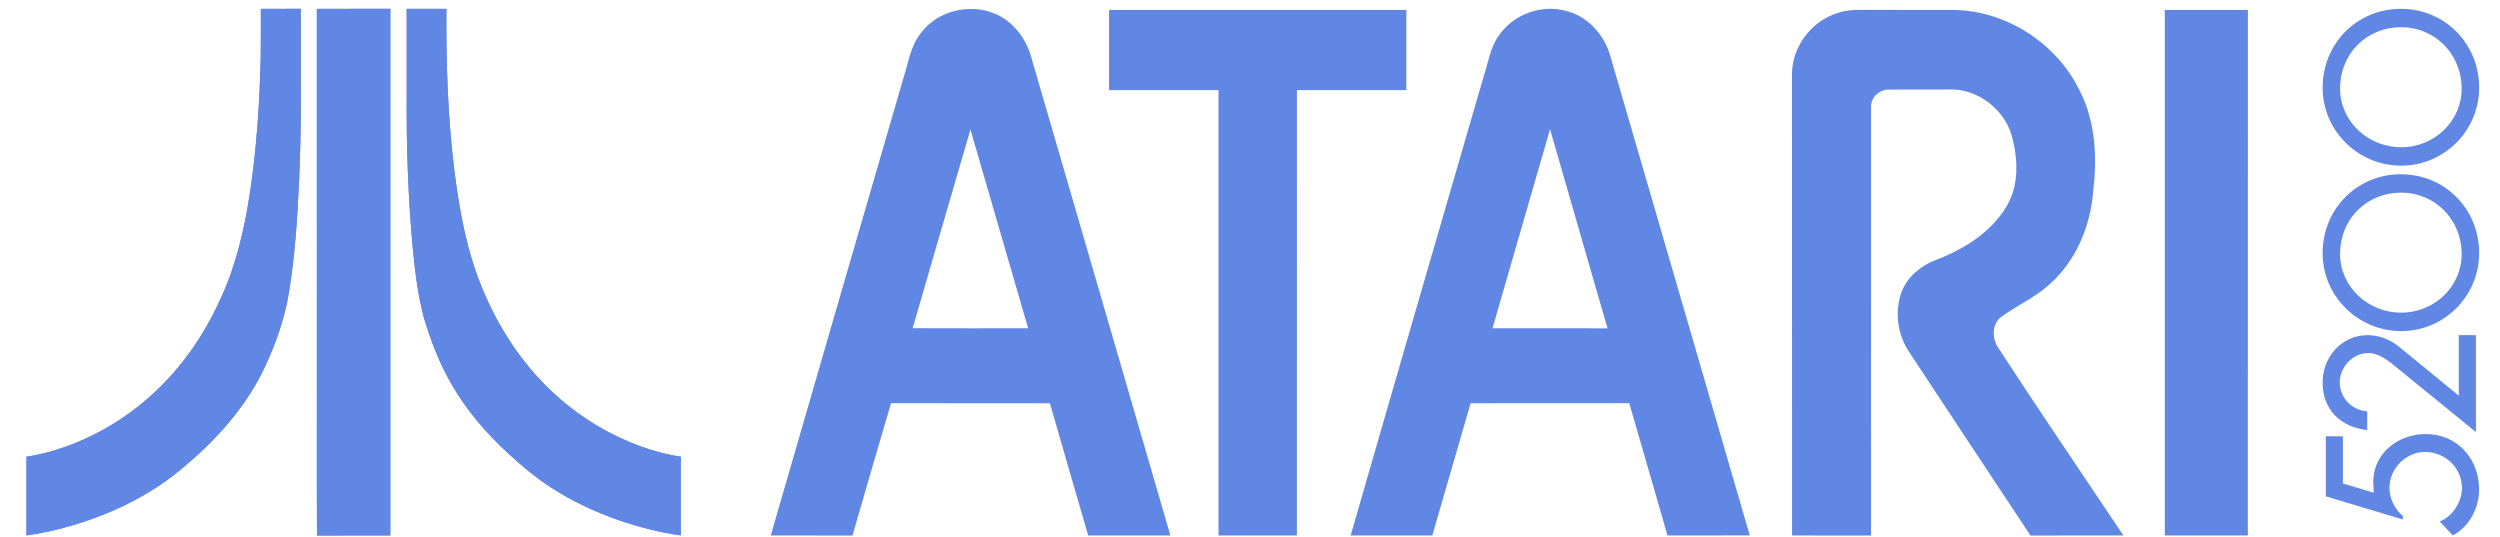
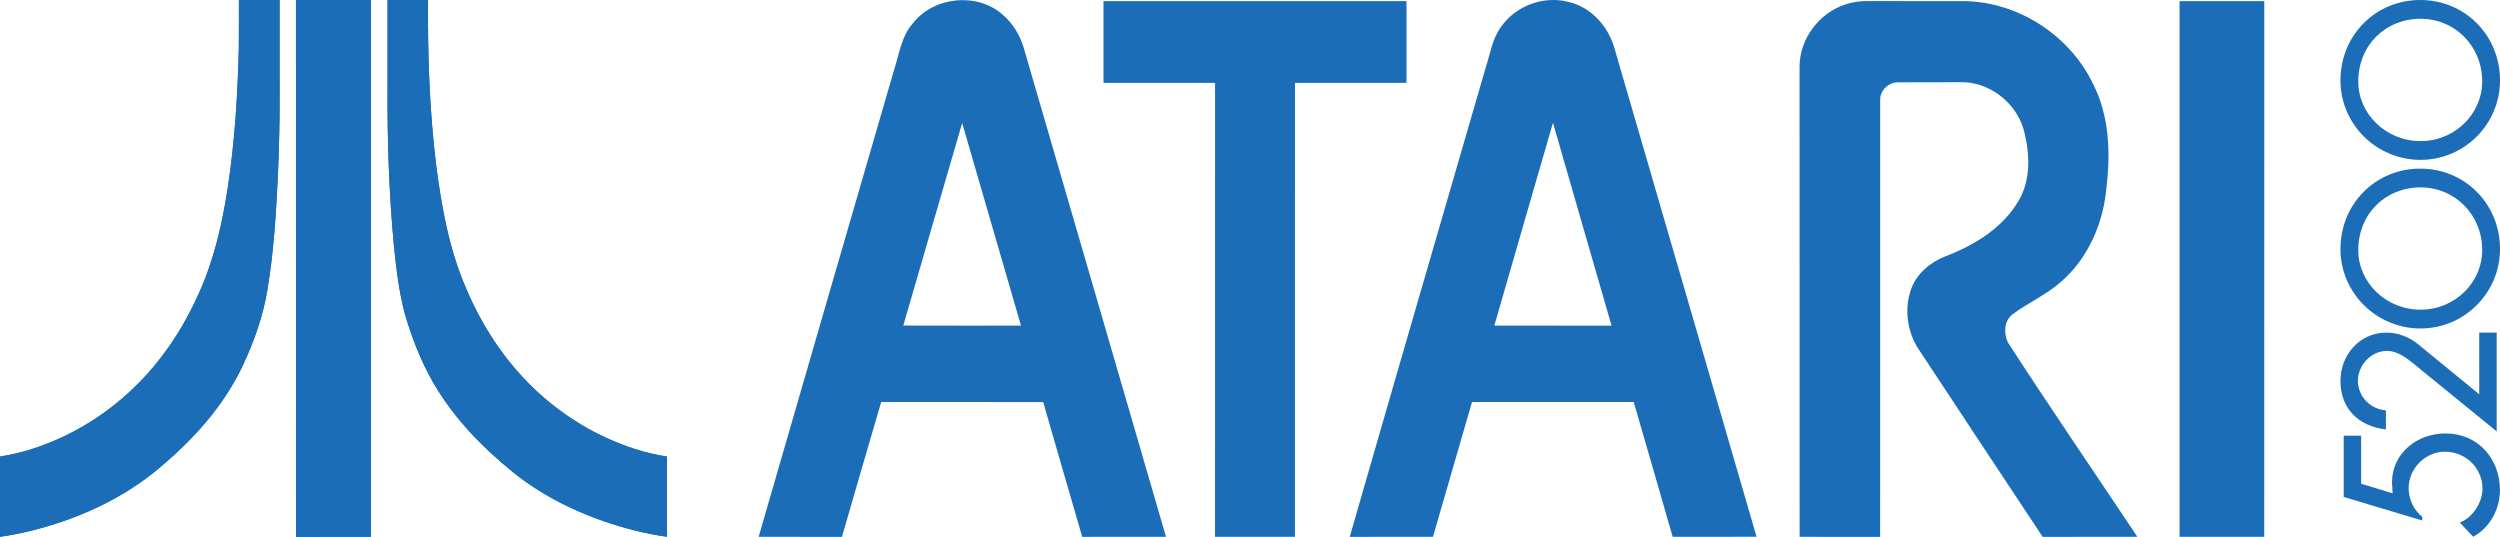
<svg xmlns="http://www.w3.org/2000/svg" version="1.1" id="Ebene_1" x="0px" y="0px" width="566.924px" height="121.752px" viewBox="0 0 566.924 121.752" enable-background="new 0 0 566.924 121.752" xml:space="preserve">
-   <defs id="defs39" />
-   <g id="g34" transform="matrix(0.9810775,0,0,0.9810775,6,1.99999)">
-     <path d="m 207.014,5.277 c 4.724,-6.043 14.501,-7.076 20.297,-2.006 2.37,1.996 4.031,4.75 4.88,7.715 10.73,36.92 21.508,73.822 32.223,110.746 -6.332,0.006 -12.667,-0.012 -18.999,0.006 -2.987,-10.18 -5.903,-20.377 -8.852,-30.564 -12.246,-0.023 -24.485,-0.006 -36.73,-0.012 -2.998,10.184 -5.958,20.379 -8.901,30.582 -6.298,-0.021 -12.596,-0.006 -18.895,-0.012 10.194,-35.221 20.4,-70.438 30.643,-105.646 1.218,-3.682 1.678,-7.799 4.334,-10.809 m 11.179,22.625 c -4.49,15.295 -8.889,30.619 -13.354,45.922 8.9,0.043 17.796,0.016 26.692,0.016 -4.453,-15.313 -8.884,-30.625 -13.338,-45.938 z" id="path4" style="fill:#6187e5" />
-     <path d="m 340.411,6.072 c 3.3,-4.787 9.68,-7.109 15.295,-5.631 5.143,1.184 9.076,5.615 10.434,10.604 10.721,36.893 21.479,73.772 32.195,110.666 -6.342,0.049 -12.68,0 -19.02,0.024 -2.949,-10.188 -5.865,-20.387 -8.837,-30.575 -12.226,0.006 -24.446,-0.021 -36.671,0.01 -2.922,10.195 -5.936,20.367 -8.855,30.563 -6.293,0.006 -12.58,-0.006 -18.873,0.006 10.188,-35.414 20.496,-70.797 30.767,-106.188 1.076,-3.194 1.493,-6.717 3.565,-9.479 m -1.543,67.768 c 8.863,0.013 17.721,0.007 26.584,0.007 C 361.042,58.5 356.56,43.176 352.167,27.832 347.741,43.17 343.274,58.494 338.868,73.84 Z" id="path6" style="fill:#6187e5" />
-     <path d="m 250.237,0.256 c 22.91,0 45.815,0 68.719,0 0,6.182 0,12.355 0,18.533 -8.438,0.006 -16.866,-0.01 -25.297,0.006 0,34.313 0.006,68.627 -0.004,102.938 -6.039,0 -12.083,0 -18.123,0 0,-34.313 -0.005,-68.625 0.005,-102.938 -8.436,-0.016 -16.866,0 -25.301,-0.006 0.001,-6.178 -0.004,-12.351 0.001,-18.533 z" id="path8" style="fill:#6187e5" />
-     <path d="m 418.474,1.01 c 1.74,-0.602 3.6,-0.807 5.438,-0.764 7.223,0.025 14.447,0.006 21.668,0.01 12.164,0.225 23.772,7.771 29.037,18.719 3.645,7.109 4.02,15.377 3.102,23.176 -0.635,8.164 -4.059,16.328 -10.334,21.741 -3.313,2.952 -7.441,4.743 -10.992,7.375 -1.947,1.481 -2.047,4.364 -1.038,6.428 9.586,14.8 19.552,29.367 29.338,44.039 -7.157,0.013 -14.315,-0.017 -21.476,0.013 -9.369,-14.074 -18.643,-28.22 -27.975,-42.313 -2.744,-4.013 -3.49,-9.324 -1.848,-13.901 1.281,-3.513 4.352,-6.08 7.77,-7.406 6.524,-2.49 12.959,-6.4 16.572,-12.559 2.75,-4.627 2.605,-10.336 1.37,-15.4 -1.45,-6.574 -7.854,-11.746 -14.625,-11.52 -4.683,0.031 -9.358,-0.021 -14.032,0.021 -2.117,-0.049 -4.107,1.791 -4.08,3.934 -0.023,33.047 0.01,66.096 -0.011,99.141 -6.088,-0.013 -12.168,0 -18.257,-0.007 -0.012,-35.575 0.014,-71.153 -0.012,-106.729 0.039,-6.238 4.474,-12.106 10.385,-13.998 z" id="path10" style="fill:#6187e5" />
-     <path d="m 494.261,0.256 c 6.402,0 12.804,0 19.211,0 -0.006,40.496 0.014,80.986 -0.012,121.481 -6.396,-0.019 -12.797,0 -19.199,-0.006 0,-40.496 0,-80.985 0,-121.475 z" id="path12" style="fill:#6187e5" />
-     <path d="m 54.173,0.008 c 3.076,-0.01 6.153,0 9.229,-0.008 0.013,7.234 0,14.469 0.005,21.701 0.032,6.039 -0.139,12.076 -0.389,18.107 -0.412,8.711 -0.957,17.439 -2.4,26.05 -0.991,5.937 -3.044,11.662 -5.592,17.099 -4.156,8.76 -10.686,16.172 -18.027,22.405 -6.567,5.779 -14.405,9.986 -22.649,12.834 -4.664,1.604 -9.463,2.845 -14.35,3.533 0.005,-6.065 0.005,-12.138 0,-18.203 5.883,-0.883 11.538,-2.971 16.791,-5.729 6.233,-3.295 11.844,-7.729 16.566,-12.953 4.877,-5.395 8.764,-11.641 11.714,-18.271 3.474,-7.625 5.333,-15.861 6.597,-24.109 1.584,-10.482 2.244,-21.088 2.489,-31.684 0.035,-3.592 0.005,-7.184 0.016,-10.772 z" id="path14" style="fill:#6187e5" />
-     <path d="m 67.116,0.02 c 5.662,-0.037 11.328,-0.006 16.992,-0.016 0.002,40.574 0.002,81.149 0,121.728 -5.65,0.013 -11.303,-0.026 -16.953,0.021 C 67.083,108.815 67.145,95.874 67.125,82.939 67.118,55.295 67.136,27.658 67.116,0.02 Z" id="path16" style="fill:#6187e5" />
-     <path d="m 87.888,0.004 c 3.06,-0.002 6.118,-0.008 9.176,0.002 -0.099,12.371 0.322,24.766 1.797,37.057 1.207,9.547 2.909,19.164 6.711,28.059 3.604,8.605 8.801,16.604 15.572,23.051 6.466,6.166 14.302,10.906 22.815,13.635 2.375,0.76 4.805,1.355 7.274,1.715 -0.003,6.064 -0.006,12.129 0,18.191 -4.852,-0.658 -9.61,-1.908 -14.24,-3.482 -5.514,-1.918 -10.847,-4.4 -15.745,-7.588 -3.576,-2.301 -6.828,-5.053 -9.952,-7.924 -5.149,-4.748 -9.758,-10.146 -13.219,-16.256 -2.708,-4.758 -4.683,-9.9 -6.23,-15.145 C 90.429,66.048 89.824,60.602 89.274,55.184 88.21,43.475 87.812,31.707 87.888,19.954 c 0,-6.649 -0.002,-13.302 0,-19.95 z" id="path18" style="fill:#6187e5" />
-     <path d="m 54.173,0.008 c -0.01,3.588 0.02,7.18 -0.016,10.77 -0.245,10.596 -0.904,21.201 -2.489,31.684 -1.264,8.248 -3.124,16.484 -6.597,24.109 -2.95,6.635 -6.837,12.879 -11.714,18.271 -4.722,5.229 -10.333,9.658 -16.566,12.953 -5.253,2.764 -10.908,4.85 -16.791,5.73 0.005,6.065 0.005,12.138 0,18.203 4.887,-0.688 9.686,-1.929 14.35,-3.532 8.244,-2.849 16.082,-7.056 22.649,-12.835 7.341,-6.233 13.871,-13.646 18.027,-22.405 2.547,-5.437 4.601,-11.162 5.592,-17.099 1.443,-8.61 1.989,-17.339 2.4,-26.05 C 63.268,33.776 63.439,27.739 63.407,21.7 63.402,14.469 63.415,7.234 63.402,0 60.325,0.008 57.249,-0.002 54.173,0.008" id="path20" style="fill:#6187e5" />
-     <path d="m 67.116,0.02 c 0.02,27.641 0.002,55.275 0.01,82.917 0.02,12.938 -0.042,25.879 0.03,38.815 5.65,-0.051 11.302,-0.012 16.953,-0.021 0.002,-40.574 0.002,-81.15 0,-121.729 -5.665,0.012 -11.331,-0.02 -16.993,0.018" id="path22" style="fill:#6187e5" />
-     <path d="m 87.888,0.004 c -0.002,6.648 0,13.301 0,19.949 -0.076,11.754 0.322,23.521 1.386,35.23 0.55,5.418 1.155,10.863 2.573,16.134 1.547,5.244 3.522,10.388 6.23,15.146 3.46,6.108 8.07,11.509 13.219,16.256 3.124,2.871 6.376,5.623 9.952,7.923 4.898,3.188 10.231,5.672 15.745,7.59 4.63,1.574 9.388,2.824 14.24,3.481 -0.006,-6.063 -0.003,-12.127 0,-18.19 -2.47,-0.358 -4.899,-0.955 -7.274,-1.715 -8.513,-2.729 -16.35,-7.47 -22.815,-13.636 C 114.373,81.726 109.177,73.728 105.572,65.121 101.77,56.226 100.068,46.609 98.861,37.06 97.386,24.771 96.965,12.376 97.064,0.005 94.007,-0.004 90.948,0.002 87.888,0.004" id="path24" style="fill:#6187e5" />
-     <path d="m 535.438,109.703 7.135,2.162 -0.141,-2.439 c 0,-6.717 5.752,-11.135 12.146,-11.135 7.318,0 12.332,5.705 12.332,12.838 0,4.281 -2.254,8.562 -6.074,10.584 l -3.037,-3.223 c 2.945,-1.058 5.154,-4.601 5.154,-7.683 0,-4.692 -3.865,-8.375 -8.514,-8.375 -4.465,0 -8.236,3.815 -8.236,8.278 0,2.438 1.15,4.972 3.084,6.488 v 0.829 l -17.811,-5.338 V 98.797 h 3.957 v 10.906 z" id="path26" style="fill:#6187e5" />
-     <path d="m 562.22,75.426 h 3.955 V 97.834 L 547.538,82.647 c -1.746,-1.426 -3.91,-3.082 -6.211,-3.082 -3.636,0 -6.625,3.222 -6.625,6.81 0,3.545 2.854,6.442 6.35,6.674 v 4.324 c -6.166,-0.688 -10.309,-4.692 -10.309,-10.998 0,-5.89 4.371,-10.949 10.398,-10.949 2.576,0 5.152,0.968 7.134,2.574 l 13.94,11.412 V 75.426 Z" id="path28" style="fill:#6187e5" />
-     <path d="m 530.745,56.471 c 0,9.936 8.146,18.018 18.162,18.018 9.936,0 18.018,-8.082 18.018,-18.018 0,-10.225 -7.944,-18.234 -18.09,-18.234 -10.146,0 -18.09,8.009 -18.09,18.234 z m 18.162,-13.975 c 7.838,0 13.977,6.234 13.977,14.195 0,7.465 -6.27,13.537 -13.977,13.537 -7.787,0 -14.123,-6.07 -14.123,-13.537 0,-8.091 6.071,-14.195 14.123,-14.195 z" id="path30" style="fill:#6187e5" />
-     <path d="m 530.745,18.234 c 0,9.936 8.146,18.018 18.162,18.018 9.936,0 18.018,-8.082 18.018,-18.018 C 566.925,8.01 558.979,0 548.835,0 538.691,0 530.745,8.01 530.745,18.234 Z M 548.907,4.26 c 7.838,0 13.977,6.234 13.977,14.195 0,7.465 -6.27,13.539 -13.977,13.539 -7.787,0 -14.123,-6.074 -14.123,-13.539 0,-8.094 6.071,-14.195 14.123,-14.195 z" id="path32" style="fill:#6187e5" />
+   <defs id="defs112">
+     <linearGradient y2="128.376" x2="218.226" y1="0.376" x1="218.226" gradientUnits="userSpaceOnUse" id="SVGID_1_">
+       <stop id="stop2" style="stop-color:#F63000" offset="0" />
+       <stop id="stop4" style="stop-color:#8C0014" offset="1" />
+     </linearGradient>
+     <linearGradient y2="128.376" x2="352.207" y1="0.376" x1="352.207" gradientUnits="userSpaceOnUse" id="SVGID_2_">
+       <stop id="stop9" style="stop-color:#F63000" offset="0" />
+       <stop id="stop11" style="stop-color:#8C0014" offset="1" />
+     </linearGradient>
+     <linearGradient y2="128.256" x2="284.596" y1="0.256" x1="284.596" gradientUnits="userSpaceOnUse" id="SVGID_3_">
+       <stop id="stop16" style="stop-color:#F63000" offset="0" />
+       <stop id="stop18" style="stop-color:#8C0014" offset="1" />
+     </linearGradient>
+     <linearGradient y2="128.376" x2="446.39" y1="0.376" x1="446.39" gradientUnits="userSpaceOnUse" id="SVGID_4_">
+       <stop id="stop23" style="stop-color:#F63000" offset="0" />
+       <stop id="stop25" style="stop-color:#8C0014" offset="1" />
+     </linearGradient>
+     <linearGradient y2="128.256" x2="503.866" y1="0.256" x1="503.866" gradientUnits="userSpaceOnUse" id="SVGID_5_">
+       <stop id="stop30" style="stop-color:#F63000" offset="0" />
+       <stop id="stop32" style="stop-color:#8C0014" offset="1" />
+     </linearGradient>
+     <linearGradient y2="128.376" x2="31.706" y1="0.376" x1="31.706" gradientUnits="userSpaceOnUse" id="SVGID_6_">
+       <stop id="stop37" style="stop-color:#F63000" offset="0" />
+       <stop id="stop39" style="stop-color:#8C0014" offset="1" />
+     </linearGradient>
+     <linearGradient y2="128.376" x2="75.613" y1="0.376" x1="75.613" gradientUnits="userSpaceOnUse" id="SVGID_7_">
+       <stop id="stop44" style="stop-color:#F63000" offset="0" />
+       <stop id="stop46" style="stop-color:#8C0014" offset="1" />
+     </linearGradient>
+     <linearGradient y2="128.376" x2="119.556" y1="0.376" x1="119.556" gradientUnits="userSpaceOnUse" id="SVGID_8_">
+       <stop id="stop51" style="stop-color:#F63000" offset="0" />
+       <stop id="stop53" style="stop-color:#8C0014" offset="1" />
+     </linearGradient>
+     <linearGradient y2="128.376" x2="31.706" y1="0.376" x1="31.706" gradientUnits="userSpaceOnUse" id="SVGID_9_">
+       <stop id="stop58" style="stop-color:#F63000" offset="0" />
+       <stop id="stop60" style="stop-color:#8C0014" offset="1" />
+     </linearGradient>
+     <linearGradient y2="128.376" x2="75.613" y1="0.376" x1="75.613" gradientUnits="userSpaceOnUse" id="SVGID_10_">
+       <stop id="stop65" style="stop-color:#F63000" offset="0" />
+       <stop id="stop67" style="stop-color:#8C0014" offset="1" />
+     </linearGradient>
+     <linearGradient y2="128.376" x2="119.556" y1="0.376" x1="119.556" gradientUnits="userSpaceOnUse" id="SVGID_11_">
+       <stop id="stop72" style="stop-color:#F63000" offset="0" />
+       <stop id="stop74" style="stop-color:#8C0014" offset="1" />
+     </linearGradient>
+     <linearGradient y2="128.376" x2="549.194" y1="0.376" x1="549.194" gradientUnits="userSpaceOnUse" id="SVGID_12_">
+       <stop id="stop79" style="stop-color:#F63000" offset="0" />
+       <stop id="stop81" style="stop-color:#8C0014" offset="1" />
+     </linearGradient>
+     <linearGradient y2="128.376" x2="548.459" y1="0.376" x1="548.459" gradientUnits="userSpaceOnUse" id="SVGID_13_">
+       <stop id="stop86" style="stop-color:#F63000" offset="0" />
+       <stop id="stop88" style="stop-color:#8C0014" offset="1" />
+     </linearGradient>
+     <linearGradient y2="128.376" x2="548.835" y1="0.376" x1="548.835" gradientUnits="userSpaceOnUse" id="SVGID_14_">
+       <stop id="stop93" style="stop-color:#F63000" offset="0" />
+       <stop id="stop95" style="stop-color:#8C0014" offset="1" />
+     </linearGradient>
+     <linearGradient y2="128.376" x2="548.835" y1="0.376" x1="548.835" gradientUnits="userSpaceOnUse" id="SVGID_15_">
+       <stop id="stop100" style="stop-color:#F63000" offset="0" />
+       <stop id="stop102" style="stop-color:#8C0014" offset="1" />
+     </linearGradient>
+   </defs>
+   <g id="g1010">
+     <path d="m 207.014,5.277 c 4.724,-6.043 14.501,-7.076 20.297,-2.006 2.37,1.996 4.031,4.75 4.88,7.715 10.73,36.92 21.508,73.822 32.223,110.746 -6.332,0.006 -12.667,-0.012 -18.999,0.006 -2.987,-10.18 -5.903,-20.377 -8.852,-30.565 -12.246,-0.024 -24.485,-0.006 -36.73,-0.012 -2.998,10.184 -5.958,20.379 -8.901,30.582 -6.298,-0.021 -12.596,-0.005 -18.895,-0.011 10.194,-35.221 20.4,-70.438 30.643,-105.647 1.218,-3.681 1.678,-7.798 4.334,-10.808 m 11.179,22.625 c -4.49,15.295 -8.889,30.619 -13.354,45.922 8.9,0.043 17.796,0.016 26.692,0.016 -4.453,-15.313 -8.884,-30.625 -13.338,-45.938 z" id="path7" style="fill:#1b6db7;fill-opacity:1" />
+     <path d="m 340.411,6.072 c 3.3,-4.787 9.68,-7.109 15.295,-5.631 5.143,1.184 9.076,5.615 10.434,10.604 10.72,36.893 21.478,73.772 32.195,110.666 -6.342,0.049 -12.68,0 -19.02,0.024 -2.949,-10.188 -5.865,-20.387 -8.836,-30.575 -12.226,0.006 -24.447,-0.021 -36.671,0.01 -2.922,10.195 -5.936,20.367 -8.856,30.563 -6.293,0.006 -12.58,-0.006 -18.873,0.006 10.188,-35.414 20.496,-70.797 30.767,-106.187 1.076,-3.195 1.493,-6.718 3.565,-9.48 m -1.543,67.768 c 8.863,0.013 17.721,0.007 26.584,0.007 C 361.042,58.5 356.56,43.176 352.167,27.832 347.741,43.17 343.274,58.494 338.868,73.84 Z" id="path14" style="fill:#1b6db7;fill-opacity:1" />
+     <path d="m 250.237,0.256 c 22.91,0 45.815,0 68.719,0 0,6.182 0,12.355 0,18.533 -8.438,0.006 -16.866,-0.01 -25.297,0.006 0,34.313 0.006,68.627 -0.004,102.938 -6.039,0 -12.083,0 -18.123,0 0,-34.312 -0.005,-68.625 0.005,-102.938 -8.436,-0.016 -16.866,0 -25.301,-0.006 0.001,-6.178 -0.004,-12.351 0.001,-18.533 z" id="path21" style="fill:#1b6db7;fill-opacity:1" />
+     <path d="m 418.474,1.01 c 1.74,-0.602 3.599,-0.807 5.437,-0.764 7.223,0.025 14.447,0.006 21.668,0.01 12.164,0.225 23.772,7.771 29.037,18.719 3.645,7.109 4.02,15.377 3.102,23.176 -0.635,8.164 -4.059,16.328 -10.334,21.741 -3.313,2.952 -7.442,4.743 -10.992,7.375 -1.948,1.481 -2.047,4.364 -1.039,6.428 9.586,14.799 19.552,29.367 29.339,44.039 -7.158,0.012 -14.316,-0.017 -21.476,0.012 -9.369,-14.074 -18.643,-28.219 -27.975,-42.313 -2.744,-4.013 -3.49,-9.324 -1.847,-13.902 1.281,-3.512 4.351,-6.08 7.769,-7.406 6.524,-2.49 12.959,-6.4 16.572,-12.559 2.75,-4.627 2.606,-10.336 1.371,-15.4 -1.451,-6.574 -7.855,-11.746 -14.625,-11.52 -4.683,0.031 -9.359,-0.021 -14.033,0.021 -2.117,-0.049 -4.107,1.791 -4.08,3.934 -0.023,33.047 0.01,66.096 -0.01,99.141 -6.089,-0.012 -12.168,0 -18.257,-0.006 -0.012,-35.576 0.013,-71.154 -0.012,-106.73 0.039,-6.236 4.474,-12.104 10.385,-13.996 z" id="path28" style="fill:#1b6db7;fill-opacity:1" />
+     <path d="m 494.261,0.256 c 6.402,0 12.804,0 19.211,0 -0.006,40.496 0.013,80.986 -0.012,121.481 -6.396,-0.018 -12.797,0 -19.199,-0.006 0,-40.496 0,-80.985 0,-121.475 z" id="path35" style="fill:#1b6db7;fill-opacity:1" />
+     <path d="m 54.173,0.008 c 3.076,-0.01 6.153,0 9.229,-0.008 0.013,7.234 0,14.469 0.005,21.701 0.032,6.039 -0.139,12.076 -0.389,18.107 -0.412,8.711 -0.957,17.439 -2.4,26.05 -0.991,5.937 -3.044,11.662 -5.592,17.099 -4.156,8.76 -10.686,16.172 -18.027,22.405 -6.567,5.779 -14.405,9.986 -22.649,12.834 -4.664,1.605 -9.463,2.845 -14.35,3.533 0.005,-6.065 0.005,-12.137 0,-18.203 5.883,-0.883 11.538,-2.971 16.791,-5.729 6.233,-3.295 11.844,-7.729 16.566,-12.953 4.877,-5.395 8.764,-11.641 11.714,-18.272 3.474,-7.625 5.333,-15.861 6.597,-24.109 1.584,-10.482 2.244,-21.088 2.489,-31.684 0.035,-3.591 0.005,-7.183 0.016,-10.771 z" id="path42" style="fill:#1b6db7;fill-opacity:1" />
+     <path d="m 67.116,0.02 c 5.662,-0.037 11.328,-0.006 16.992,-0.016 0.002,40.574 0.002,81.149 0,121.728 -5.65,0.012 -11.303,-0.027 -16.953,0.021 C 67.083,108.815 67.145,95.874 67.125,82.938 67.118,55.295 67.136,27.658 67.116,0.02 Z" id="path49" style="fill:#1b6db7;fill-opacity:1" />
+     <path d="m 87.888,0.004 c 3.06,-0.002 6.118,-0.008 9.176,0.002 -0.099,12.371 0.322,24.766 1.797,37.057 1.207,9.547 2.909,19.164 6.711,28.059 3.605,8.605 8.801,16.604 15.572,23.051 6.466,6.166 14.302,10.906 22.815,13.635 2.375,0.76 4.805,1.355 7.274,1.715 -0.003,6.064 -0.006,12.129 0,18.191 -4.852,-0.658 -9.61,-1.908 -14.24,-3.482 -5.514,-1.918 -10.847,-4.401 -15.745,-7.588 -3.576,-2.301 -6.828,-5.053 -9.952,-7.924 -5.149,-4.748 -9.758,-10.146 -13.219,-16.256 -2.708,-4.758 -4.683,-9.9 -6.23,-15.145 C 90.429,66.048 89.824,60.602 89.274,55.184 88.21,43.475 87.812,31.707 87.888,19.954 c 0,-6.649 -0.002,-13.302 0,-19.95 z" id="path56" style="fill:#1b6db7;fill-opacity:1" />
+     <path d="m 54.173,0.008 c -0.01,3.588 0.02,7.18 -0.016,10.77 -0.245,10.596 -0.904,21.201 -2.489,31.684 -1.264,8.248 -3.124,16.484 -6.597,24.109 -2.95,6.635 -6.837,12.879 -11.714,18.272 -4.722,5.228 -10.333,9.658 -16.566,12.953 -5.253,2.764 -10.908,4.85 -16.791,5.73 0.005,6.066 0.005,12.138 0,18.203 4.887,-0.688 9.686,-1.928 14.35,-3.532 8.244,-2.849 16.082,-7.056 22.649,-12.835 7.341,-6.233 13.871,-13.646 18.027,-22.405 2.547,-5.437 4.601,-11.162 5.592,-17.099 1.443,-8.61 1.989,-17.339 2.4,-26.05 0.25,-6.031 0.421,-12.068 0.389,-18.107 C 63.402,14.469 63.415,7.234 63.402,0 60.325,0.008 57.249,-0.002 54.173,0.008" id="path63" style="fill:#1b6db7;fill-opacity:1" />
+     <path d="m 67.116,0.02 c 0.02,27.641 0.002,55.275 0.01,82.917 0.02,12.938 -0.042,25.879 0.03,38.815 5.65,-0.051 11.302,-0.012 16.953,-0.021 0.002,-40.574 0.002,-81.15 0,-121.728 C 78.444,0.014 72.778,-0.018 67.116,0.02" id="path70" style="fill:#1b6db7;fill-opacity:1" />
+     <path d="m 87.888,0.004 c -0.002,6.648 0,13.301 0,19.949 -0.076,11.754 0.322,23.521 1.386,35.23 0.55,5.418 1.155,10.863 2.573,16.134 1.547,5.244 3.522,10.388 6.23,15.146 3.46,6.108 8.07,11.509 13.219,16.256 3.124,2.871 6.376,5.623 9.952,7.923 4.898,3.188 10.231,5.672 15.745,7.59 4.63,1.574 9.388,2.824 14.24,3.481 -0.006,-6.063 -0.003,-12.127 0,-18.19 -2.47,-0.359 -4.899,-0.955 -7.274,-1.715 -8.513,-2.729 -16.35,-7.47 -22.815,-13.636 C 114.373,81.726 109.177,73.728 105.572,65.121 101.77,56.226 100.068,46.609 98.861,37.06 97.386,24.771 96.965,12.376 97.064,0.005 94.007,-0.004 90.948,0.002 87.888,0.004" id="path77" style="fill:#1b6db7;fill-opacity:1" />
+     <path d="m 535.438,109.703 7.134,2.162 -0.14,-2.439 c 0,-6.717 5.752,-11.135 12.146,-11.135 7.318,0 12.332,5.705 12.332,12.838 0,4.281 -2.254,8.562 -6.074,10.584 l -3.037,-3.223 c 2.945,-1.058 5.154,-4.601 5.154,-7.683 0,-4.692 -3.865,-8.375 -8.514,-8.375 -4.464,0 -8.236,3.816 -8.236,8.279 0,2.439 1.15,4.971 3.084,6.488 v 0.83 l -17.81,-5.338 V 98.797 h 3.957 v 10.906 z" id="path84" style="fill:#1b6db7;fill-opacity:1" />
+     <path d="m 562.22,75.426 h 3.955 V 97.834 L 547.538,82.647 c -1.746,-1.426 -3.91,-3.082 -6.211,-3.082 -3.635,0 -6.625,3.222 -6.625,6.81 0,3.545 2.854,6.442 6.35,6.674 v 4.324 c -6.166,-0.688 -10.309,-4.692 -10.309,-10.998 0,-5.89 4.371,-10.949 10.399,-10.949 2.576,0 5.152,0.968 7.134,2.574 l 13.94,11.412 V 75.426 Z" id="path91" style="fill:#1b6db7;fill-opacity:1" />
+     <path d="m 530.745,56.471 c 0,9.936 8.147,18.018 18.162,18.018 9.936,0 18.018,-8.082 18.018,-18.018 0,-10.225 -7.944,-18.234 -18.09,-18.234 -10.146,0 -18.09,8.009 -18.09,18.234 z m 18.162,-13.975 c 7.838,0 13.977,6.234 13.977,14.195 0,7.465 -6.27,13.537 -13.977,13.537 -7.787,0 -14.123,-6.071 -14.123,-13.537 0,-8.091 6.072,-14.195 14.123,-14.195 z" id="path98" style="fill:#1b6db7;fill-opacity:1" />
+     <path d="m 530.745,18.234 c 0,9.936 8.147,18.018 18.162,18.018 9.936,0 18.018,-8.082 18.018,-18.018 C 566.925,8.01 558.979,0 548.835,0 538.691,0 530.745,8.01 530.745,18.234 Z M 548.907,4.26 c 7.838,0 13.977,6.234 13.977,14.195 0,7.465 -6.27,13.539 -13.977,13.539 -7.787,0 -14.123,-6.074 -14.123,-13.539 0,-8.094 6.072,-14.195 14.123,-14.195 z" id="path105" style="fill:#1b6db7;fill-opacity:1" />
  </g>
</svg>
